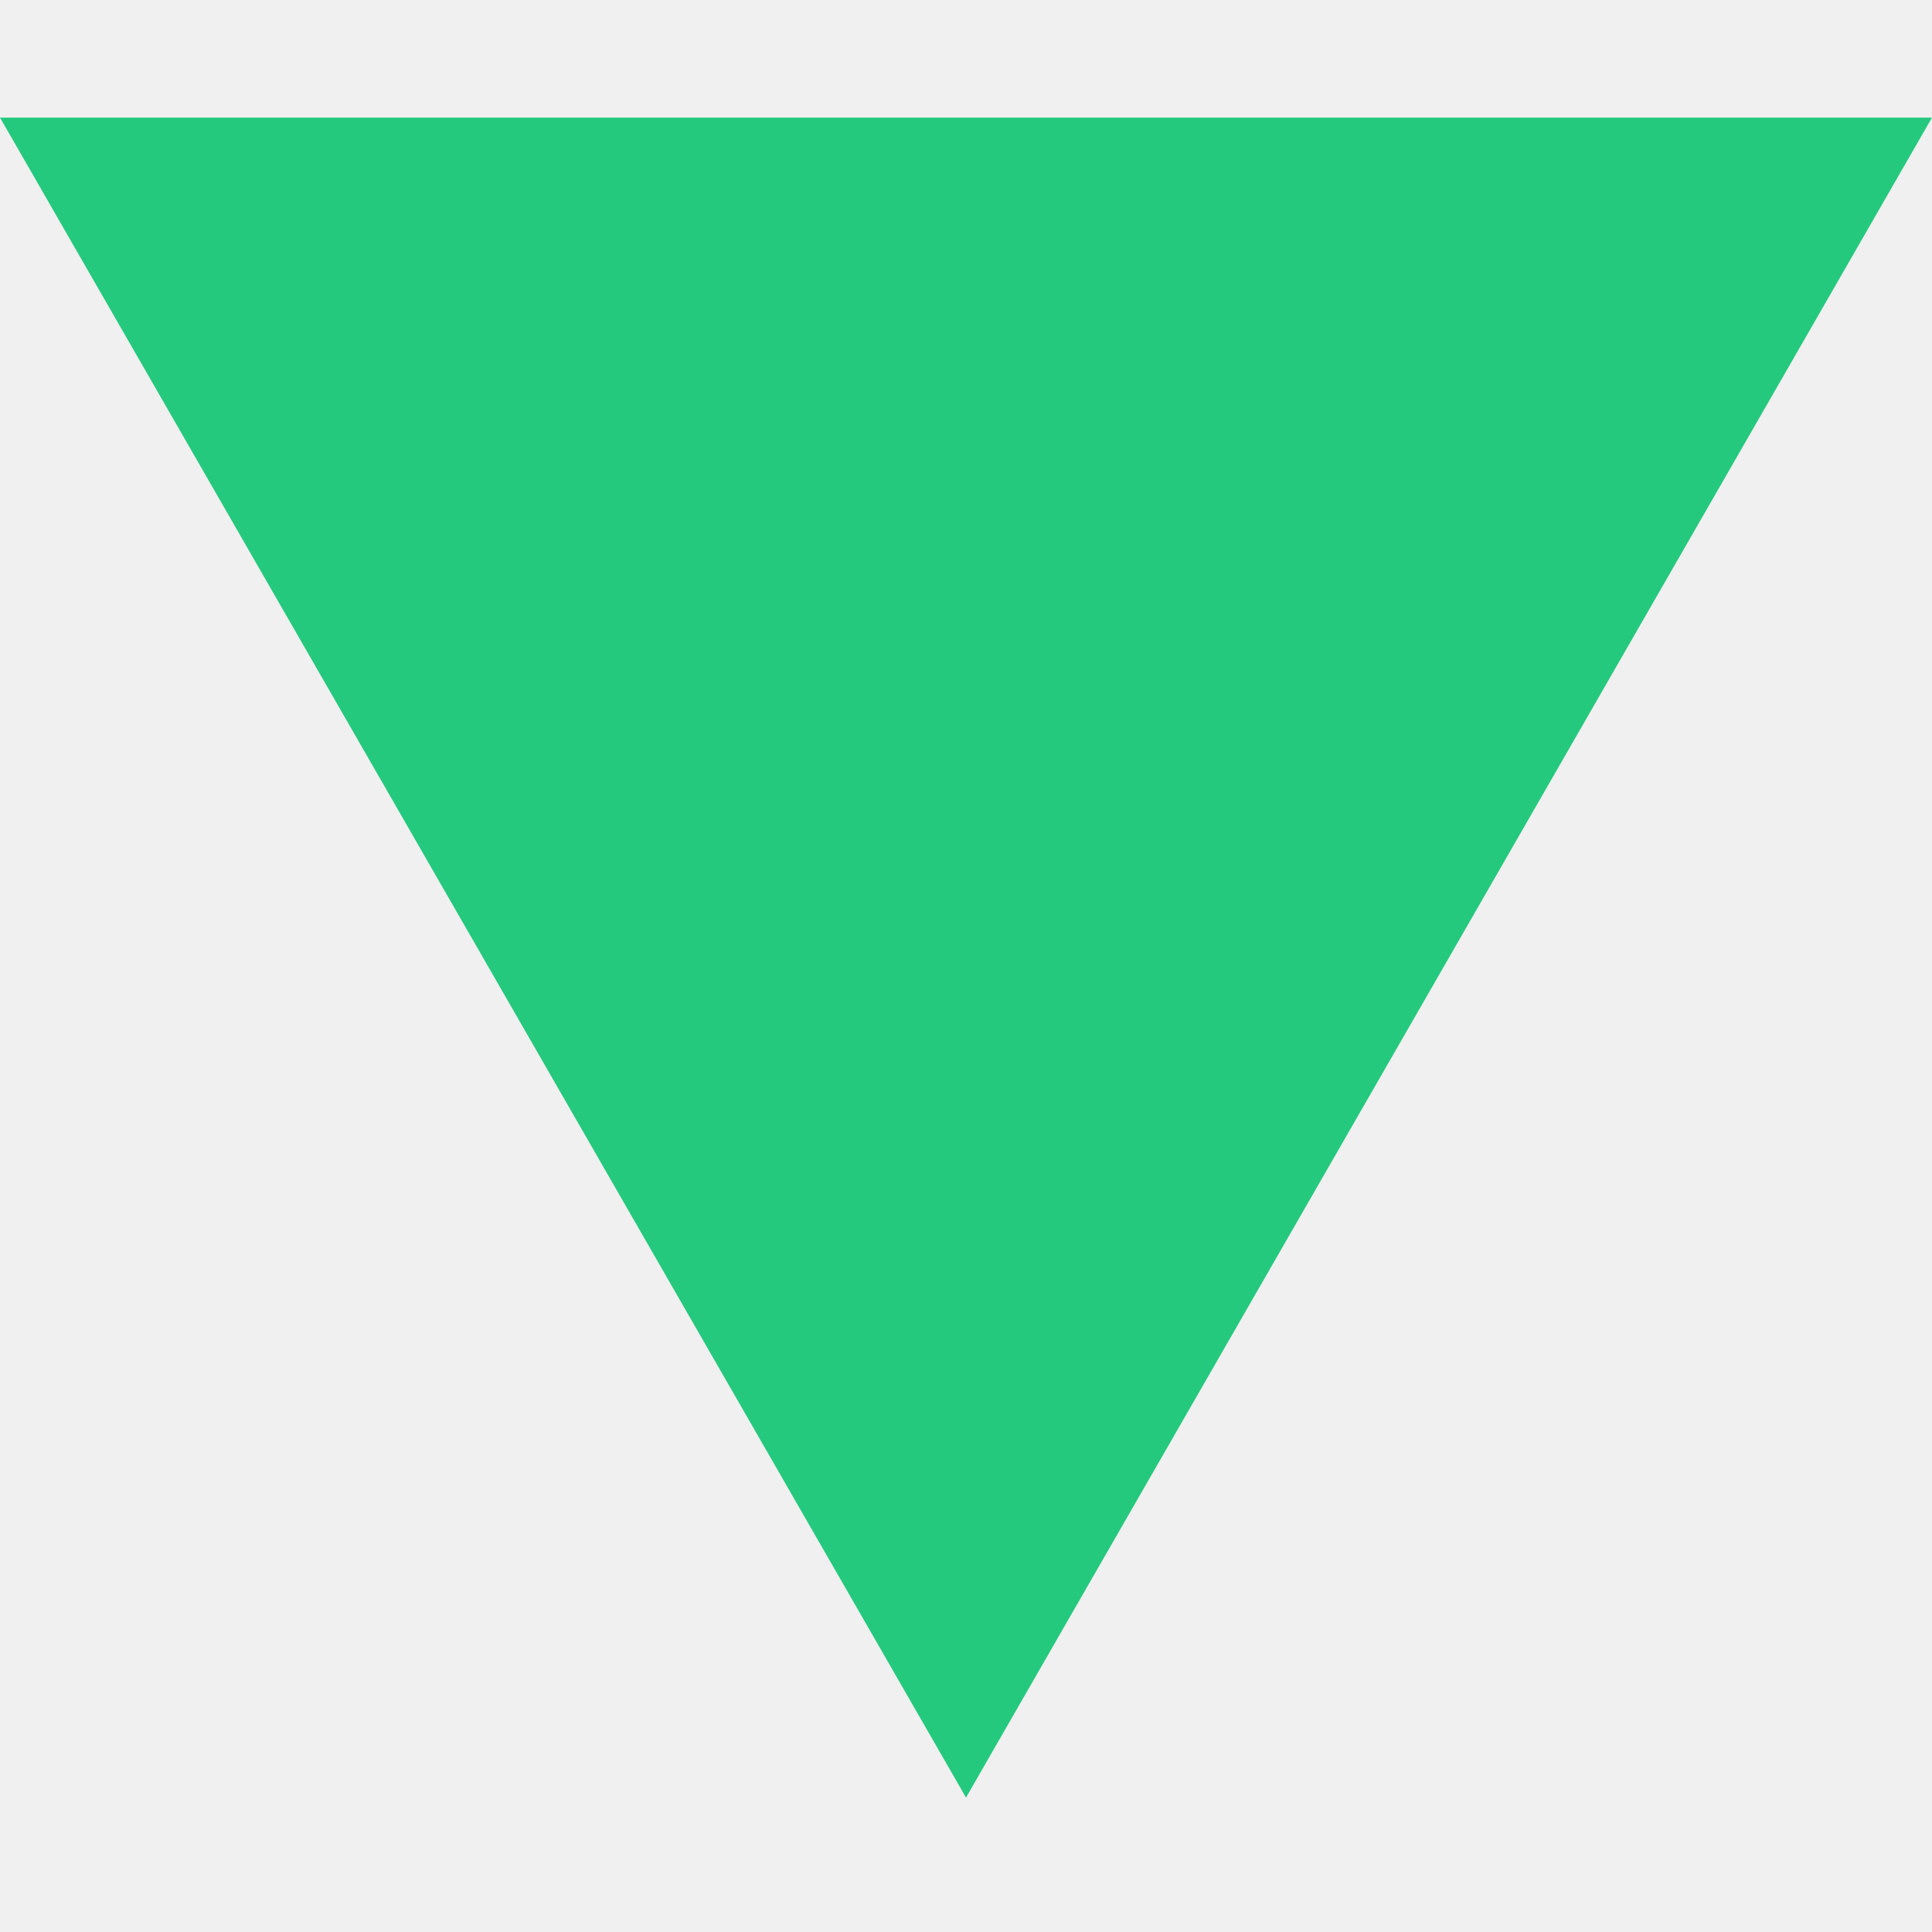
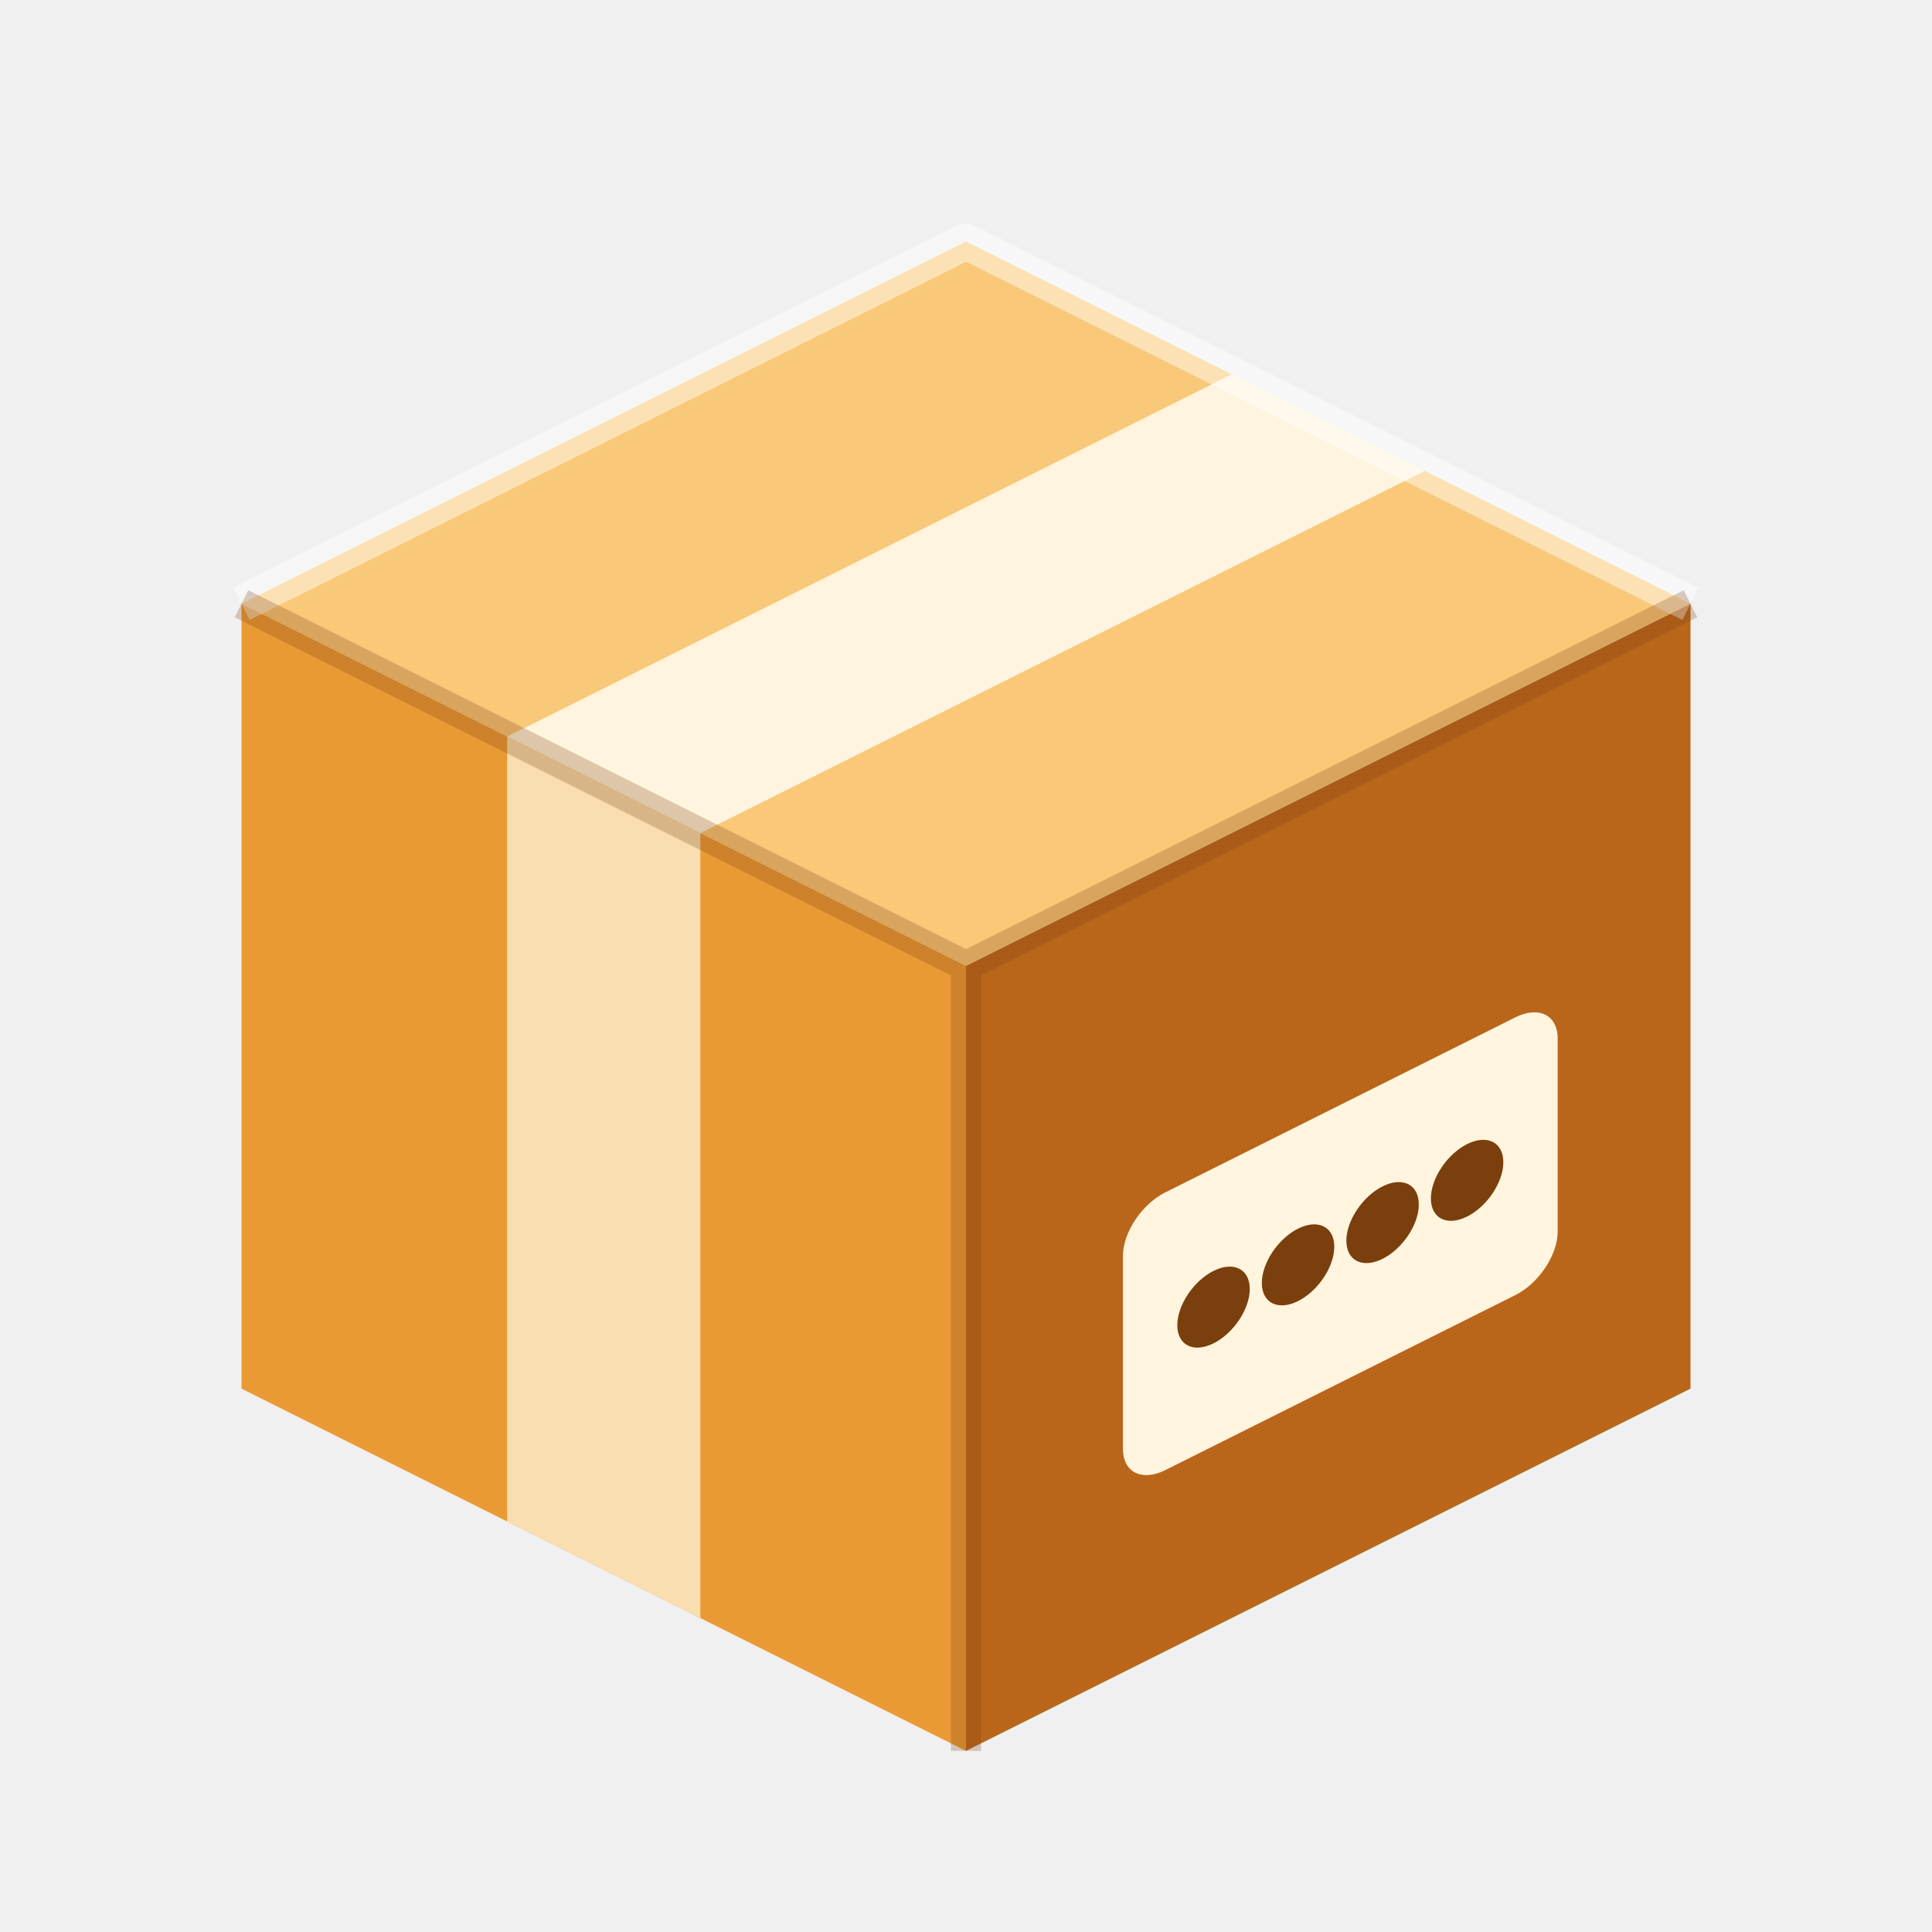
- <svg xmlns="http://www.w3.org/2000/svg" width="500" height="500" viewBox="0 0 500 500" fill="none">
-   <path fill-rule="evenodd" clip-rule="evenodd" d="M250 465.217L0 30.435L500 30.435L250 465.217Z" fill="#25C97E" />
+ <svg xmlns="http://www.w3.org/2000/svg" viewBox="0 0 32 32">
+   <path d="M16 4 28 10 16 16 4 10z" fill="#f9c879" />
+   <path d="M4 10 16 16v13L4 23z" fill="#ea9a35" />
+   <path d="M16 16 28 10v13l-12 6z" fill="#b9661b" />
+   <path d="M8.4 12.2 20.4 6.2 23.6 7.8 11.6 13.8z" fill="#fff4de" />
+   <path d="M8.4 12.2 11.6 13.8v13l-3.2-1.6z" fill="#f8deb0" />
+   <g transform="matrix(1 -0.5 0 1 0 0)">
+     <rect x="18.6" y="29.4" width="7.2" height="4.6" rx=".7" fill="#fff4de" />
+     <g fill="#7a3f0c">
+       <circle cx="20.1" cy="31.7" r=".6" />
+       <circle cx="21.5" cy="31.7" r=".6" />
+       <circle cx="22.9" cy="31.7" r=".6" />
+       <circle cx="24.3" cy="31.7" r=".6" />
+     </g>
+   </g>
+   <path d="M4 10 16 4l12 6" fill="none" stroke="#fff" stroke-opacity=".45" stroke-width=".6" stroke-linejoin="round" />
+   <path d="M4 10 16 16 28 10M16 16v13" fill="none" stroke="#7a3f0c" stroke-opacity=".25" stroke-width=".5" stroke-linejoin="round" />
</svg>
